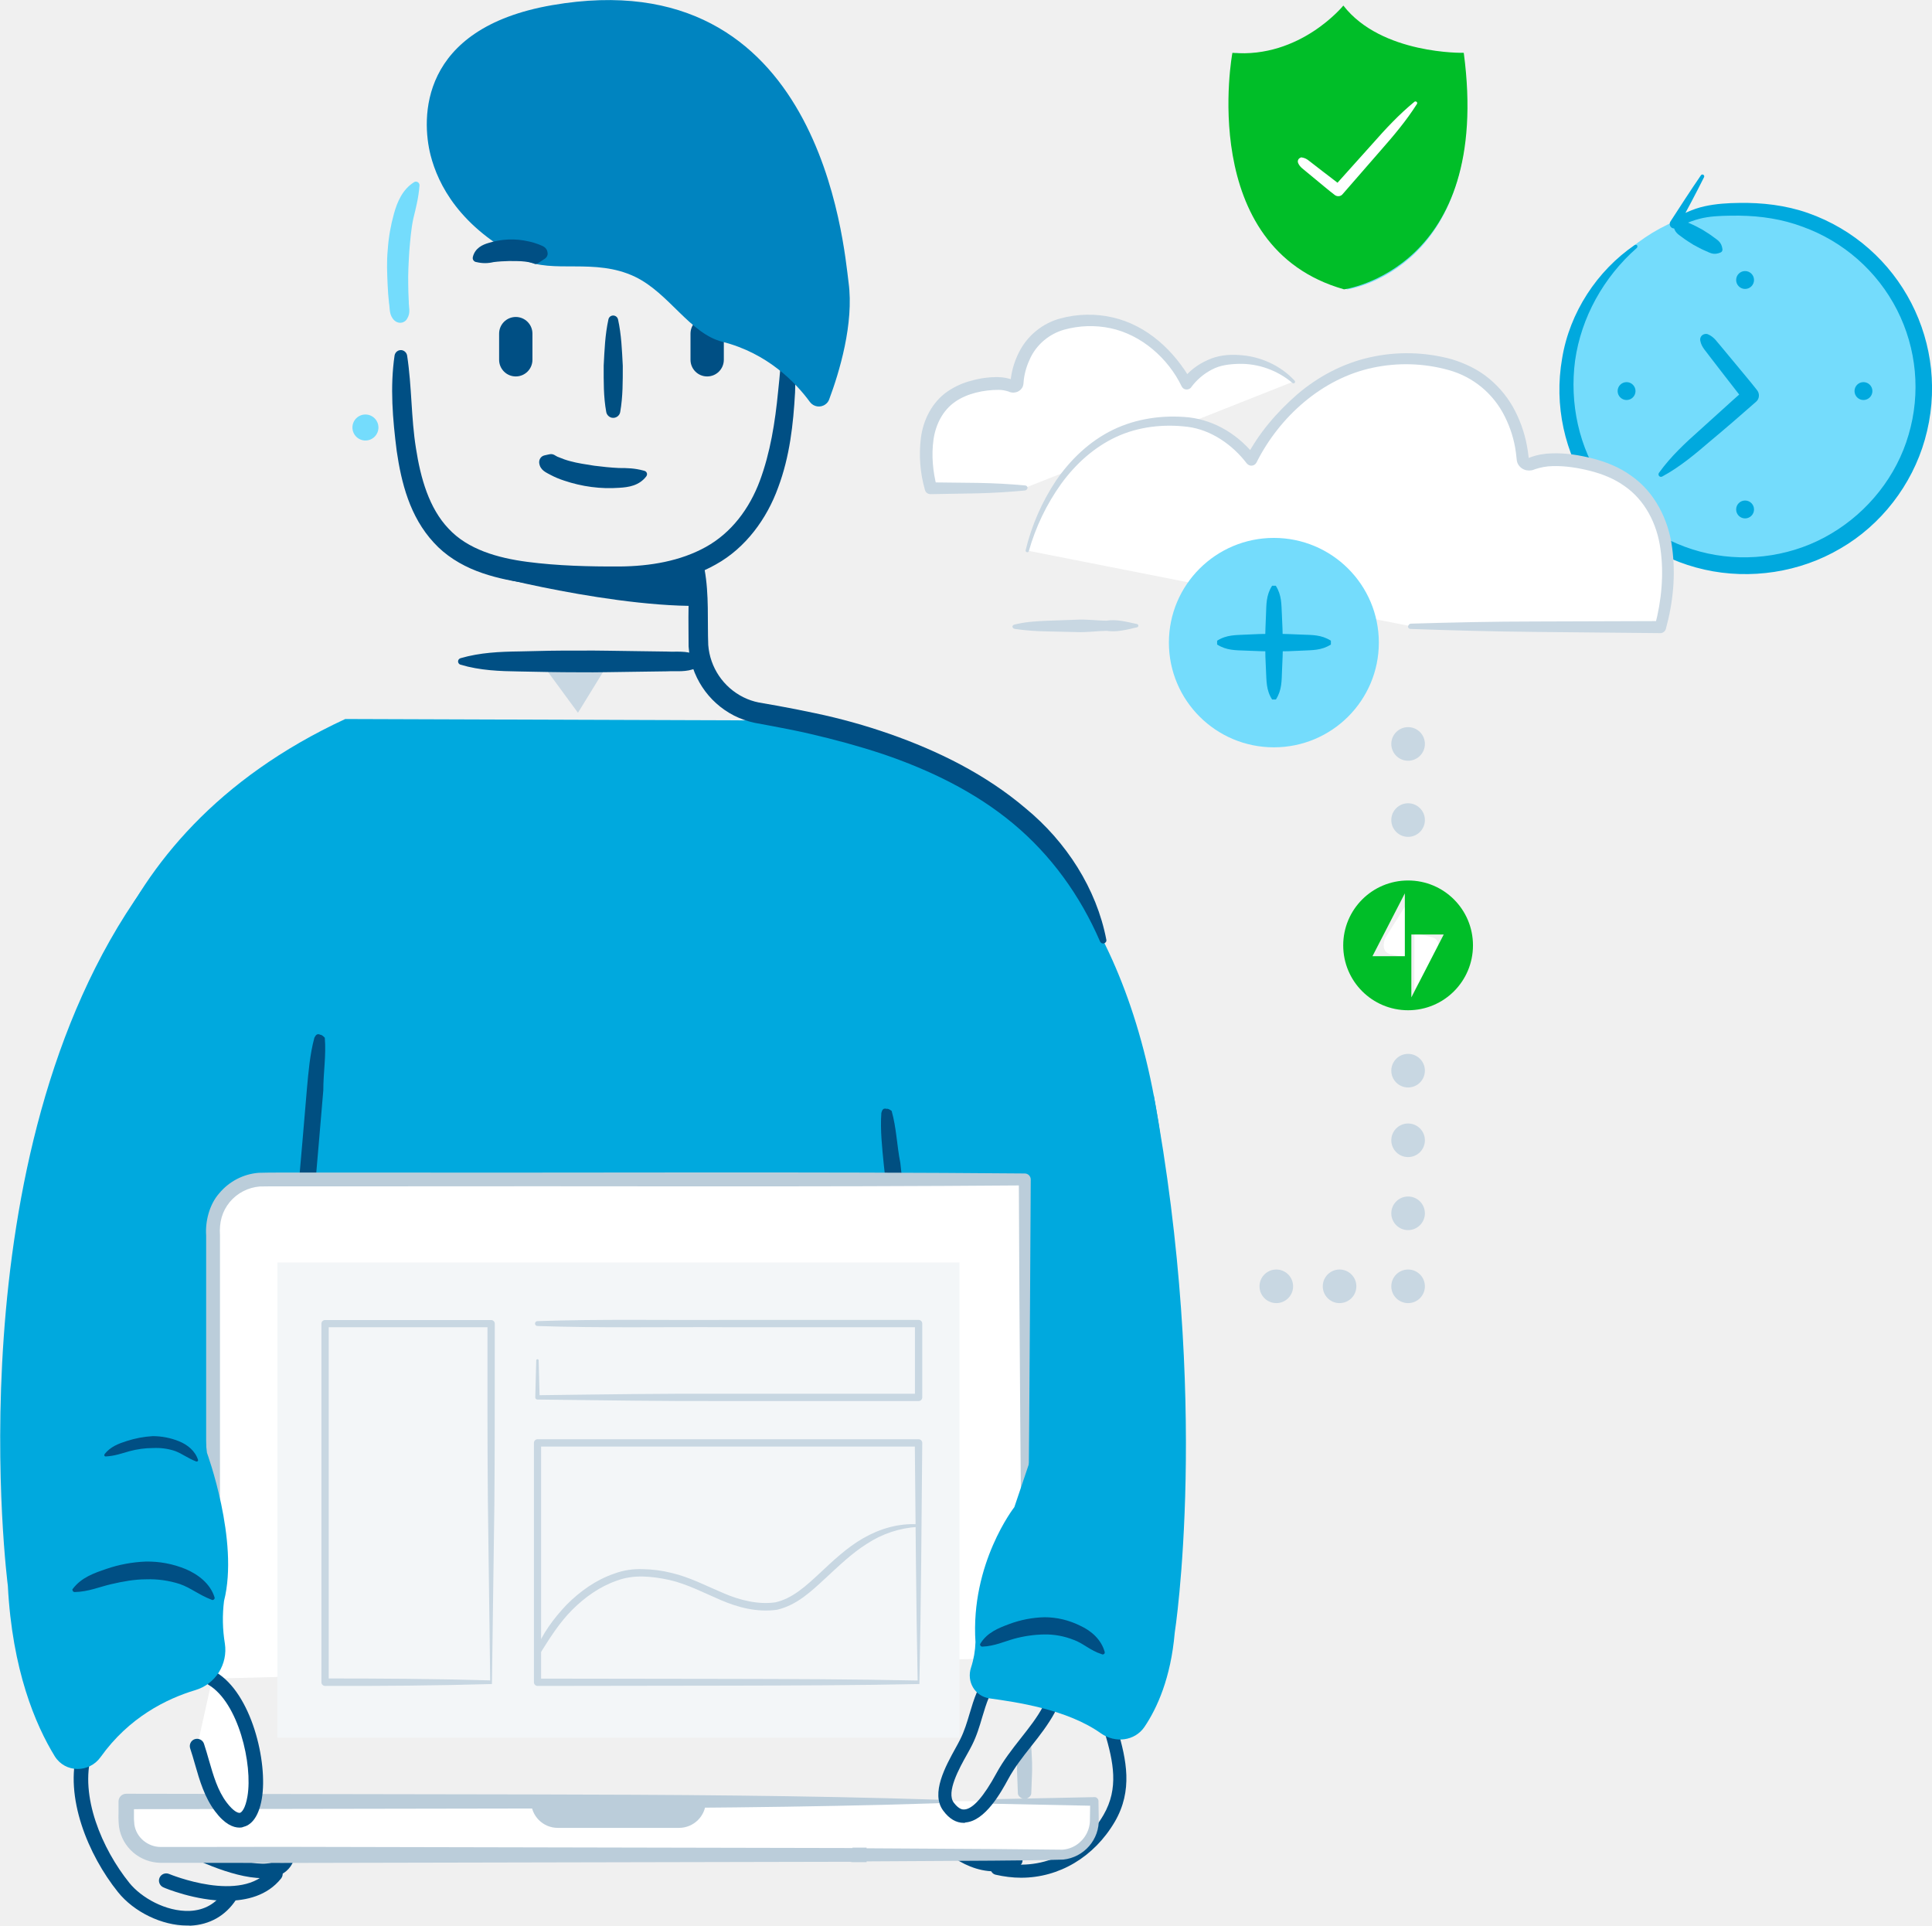
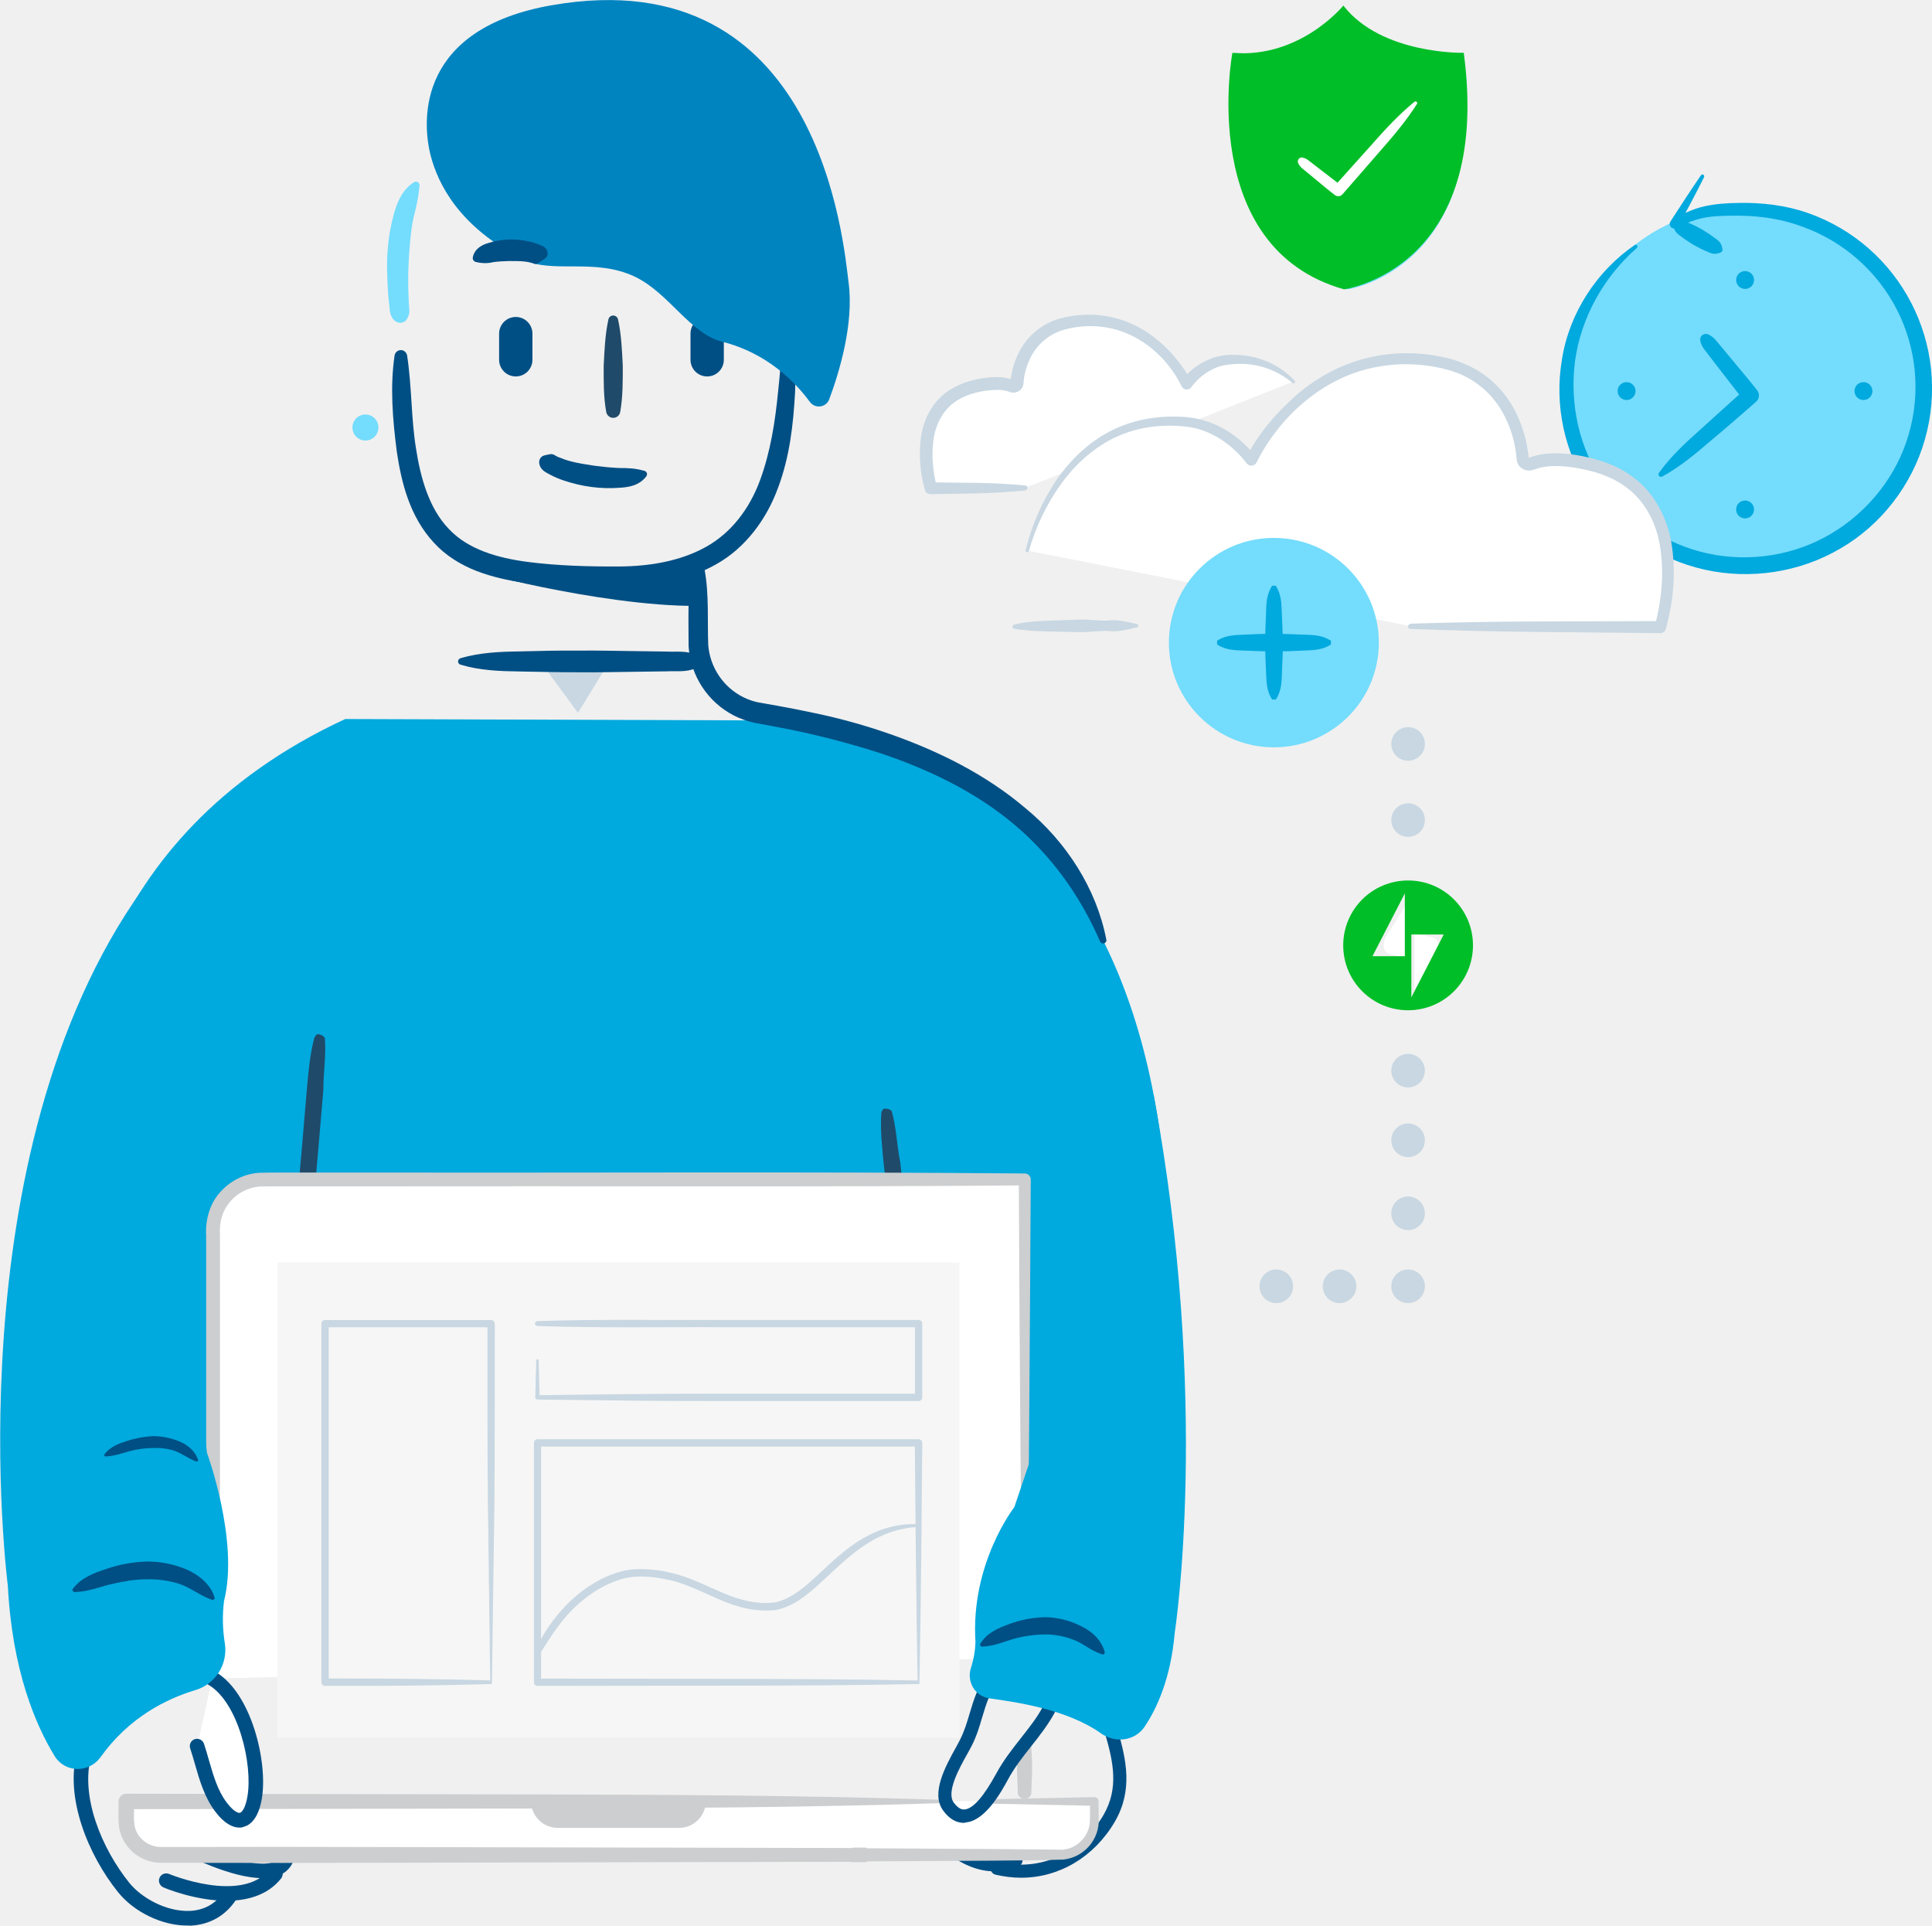
<svg xmlns="http://www.w3.org/2000/svg" version="1.1" id="connectJetpack" x="0px" y="0px" viewBox="0 0 1426.4 1421.5" style="enable-background:new 0 0 1426.4 1421.5;" xml:space="preserve">
  <style type="text/css">
	.st0{fill:#00A9DE;}
	.st1{fill:#C8D7E2;}
	.st2{fill:#004F84;}
- 	.st3{fill:#004F81;}
+ 	.st3{fill:#204A69;}
	.st4{fill:#0084C0;}
	.st5{fill:#74DCFC;}
	.st6{fill:#FFFFFF;}
- 	.st7{fill:#BBCDDA;}
+ 	.st7{fill:#CCCED0;}
	.st8{fill:none;}
- 	.st9{fill:#F3F6F8;}
+ 	.st9{fill:#F6F6F6;}
	.st10{fill:#00BE28;}
</style>
  <path class="st0" d="M872.7,1003.8l-9.8-67.9c0-401.7-282.3-404-282.3-404l-325.7-1.1C65,618.9,51.4,785.1,49.4,847.3  c-1.7,52.9,43,190.6,43.7,232.2c102.4,0.3,566,131.8,746.2,4.7C864.9,1066.2,877.1,1034.7,872.7,1003.8z" />
  <polygon class="st1" points="426.7,526.2 400.8,490.9 448.9,490.1 " />
  <path class="st2" d="M515.5,447.3v-27.4c-50.9,5.9-106.4,14.7-145.9,5.8S442,448,515.5,447.3z" />
  <path class="st2" d="M380.8,234L380.8,234c6.8,0,12.3,5.5,12.3,12.3v19.3c0,6.8-5.5,12.3-12.3,12.3l0,0c-6.8,0-12.3-5.5-12.3-12.3  v-19.3C368.5,239.5,374,234,380.8,234z" />
  <path class="st2" d="M300.6,262.6c3.5,23,2.9,46,6.5,68.3c3.4,22.1,9.7,44.3,24.1,59.4c14.2,15.3,36.1,21.6,58.2,24.5  s45.4,3.5,68.2,3.4c22.4-0.2,44.8-4,63.5-14.4c18.8-10.4,32.2-28.2,39.9-48.9s11.3-43.3,13.5-66.1c2.5-22.8,3.6-45.9,5.7-69.1  c0.1-1.3,1.3-2.3,2.6-2.2c1.1,0.1,2,1,2.2,2.2c2.1,23.3,2.8,46.6,2,70c-1.3,23.4-3.9,47.3-12.5,70.2c-8.2,22.8-23.9,44.6-46,56.8  c-22,12.4-46.8,16.5-70.6,16.9c-23.6,0.3-46.9,0.1-70.7-3.3c-11.8-1.8-23.8-4.3-35.4-8.8s-22.9-11.4-31.5-20.9  c-17.8-19.2-24-44.4-27.4-67.6c-3-23.6-5-47.1-1.6-70.5c0.4-2.6,2.8-4.4,5.4-4C298.7,258.9,300.3,260.5,300.6,262.6z" />
  <path class="st3" d="M456.3,235.8c2.5,11.4,2.9,22.8,3.5,34.2c0,11.4,0.1,22.8-1.9,34.2c-0.5,2.8-3.2,4.7-6.1,4.2  c-2.1-0.4-3.8-2.1-4.2-4.2c-2.1-11.4-1.9-22.8-1.9-34.2c0.6-11.4,1-22.8,3.5-34.2c0.4-2,2.3-3.2,4.3-2.8  C454.9,233.3,456,234.4,456.3,235.8L456.3,235.8z" />
  <path class="st2" d="M522.1,234L522.1,234c6.8,0,12.3,5.5,12.3,12.3v19.3c0,6.8-5.5,12.3-12.3,12.3l0,0c-6.8,0-12.3-5.5-12.3-12.3  v-19.3C509.8,239.5,515.3,234,522.1,234z" />
  <path class="st2" d="M405,335.5c4-1,4.7,1.2,7.7,2.1c2.6,1.1,5.4,2.1,8.1,2.8c5.7,1.6,11.8,2.4,17.9,3.4c6.1,0.8,12.2,1.4,18.2,1.7  c6.2,0,11.5,0.1,18.2,1.9l0.7,0.2c1.4,0.4,2.2,1.8,1.8,3.1c-0.1,0.3-0.2,0.6-0.4,0.9c-5.3,7-13.2,8.1-19.9,8.5  c-6.9,0.5-13.8,0.3-20.6-0.6c-6.9-0.9-13.7-2.5-20.2-4.7c-3.4-1.1-6.8-2.5-10-4.2c-3-1.7-7.7-3.3-8.4-8.8c-0.3-2.6,1.3-5,3.8-5.6  L405,335.5z" />
  <path class="st3" d="M490.5,183.4c4.4-4.9,9.5-6.4,14.2-7.8c4.8-1.1,9.7-1.5,14.5-1.3c9.5,0.6,19.7,2.4,27.8,10.1  c1.9,1.8,2,4.8,0.1,6.7c-1.3,1.4-3.4,1.8-5.1,1.1l-0.7-0.3c-3.5-1.3-7.1-2.2-10.7-2.7c-3.9-0.5-7.9-0.8-11.8-0.9  c-3.9-0.1-7.9,0-11.8,0.4c-3.4,0.2-6.9,0.8-10.2,1.7l-1.8,0.5c-2.4,0.6-5-0.8-5.6-3.3C489,186.1,489.4,184.6,490.5,183.4z" />
  <path class="st2" d="M520.2,420.5c3.4,18.5,2,38,2.7,55.7c1.3,16.5,11.1,31.1,25.9,38.5c3.6,1.8,7.4,3.1,11.4,3.9l13.7,2.4  c9.3,1.7,18.6,3.5,27.9,5.5c18.6,3.9,37,9,55,15.3c36,12.6,71,29.9,100.5,55c29.8,24.5,52.3,59.2,59.5,96.9c0.3,1.3-0.6,2.5-1.9,2.8  c-1.1,0.2-2.2-0.4-2.7-1.4c-14.8-34.2-36.3-63.9-64.3-87.2s-61.5-39.5-96.3-51.3c-17.5-5.8-35.2-10.6-53.3-14.8  c-9-2.1-18.1-3.9-27.2-5.6l-14-2.6c-5.2-1.1-10.3-2.9-15.1-5.3c-19.4-9.9-32.1-29.3-33.6-51c0-19.8-0.9-37.8,2.3-56.8  c0.4-2.6,2.9-4.4,5.5-3.9l0,0C518.2,416.9,519.8,418.5,520.2,420.5z" />
  <path class="st4" d="M317.9,114.6c5.5,21.4,21.2,53.1,68.5,77c21.5,10.8,52.7-1.5,82.4,12.7c25.1,12,40.6,42,64.5,48  c33.6,8.5,54.3,30.3,64.7,44.5c2.7,3.6,7.8,4.4,11.4,1.7c1.3-0.9,2.3-2.2,2.8-3.7c7.4-19.8,18.4-55.9,14.3-86.3  C622.9,181,606-30.5,407.7,3.8C308.8,20.9,311.1,87.8,317.9,114.6z" />
  <path class="st5" d="M291.1,236.5c-4-4-3.1-8.5-3.9-12.9c-0.5-4.4-0.8-8.7-1-13.1c-0.4-8.8-0.8-17.6,0.1-26.4  c0.6-9,2.2-17.9,4.6-26.5s6.3-17.8,14.8-23.1c1.2-0.8,2.8-0.4,3.6,0.8c0.3,0.5,0.5,1.1,0.4,1.6v0.2c-0.7,9.1-2.6,16.2-4.5,24.1  c-1.7,7.8-2.3,16-3,24.1c-0.5,8.2-1,16.5-0.8,24.8c0,4.1,0.2,8.3,0.4,12.5c-0.1,4.2,1.6,8.2-1.2,12.6l-0.2,0.4  c-1.7,2.7-5.3,3.5-8.1,1.8C291.9,237.1,291.5,236.8,291.1,236.5z" />
  <path class="st2" d="M514.1,493.1c-7.3,3.4-14.5,2.1-21.8,2.5l-21.8,0.3c-14.5,0.1-29,0.6-43.5,0.4c-14.5,0-29-0.3-43.5-0.6  c-14.5-0.2-29-0.7-43.5-5c-1.3-0.4-2.1-1.8-1.7-3.1c0.2-0.8,0.9-1.4,1.7-1.7c14.5-4.2,29-4.8,43.5-5c14.5-0.4,29-0.7,43.5-0.6  c14.5-0.2,29,0.3,43.5,0.4l21.8,0.3c7.2,0.4,14.5-0.9,21.8,2.5c2.6,1.2,3.8,4.3,2.5,6.9C516.1,491.6,515.2,492.5,514.1,493.1  L514.1,493.1z" />
  <path class="st2" d="M397.8,193.9c-3,2-3.1,0.5-5,0.2c-1.7-0.5-3.5-0.8-5.3-1c-3.8-0.5-7.7-0.3-11.6-0.4c-3.9,0.1-7.8,0.3-11.6,0.8  c-4.1,1-8.3,1-12.4,0l-0.6-0.1c-1.6-0.4-2.6-2-2.2-3.6v-0.1c1.6-6.5,7.1-9.1,11.8-10.4c4.7-1.5,9.6-2.3,14.6-2.5  c4.9-0.2,9.9,0.3,14.7,1.4c2.6,0.5,5.1,1.3,7.5,2.2c2.2,1.1,6.1,1.6,6.6,6.4c0.2,1.6-0.6,3.2-1.9,4.1L397.8,193.9z" />
  <circle class="st5" cx="269.8" cy="315.6" r="9.6" />
  <path class="st3" d="M214.6,1048.5c2.8-17.2,4.9-34.4,6.4-51.6l7.8-76.6l6.6-76.6l3.3-38.8c0-13.3,2.2-25.5,1.1-38.8  c-1.1-1.1-2.2-2.2-3.3-2.2c-2.2-1.1-3.3,0-4.4,2.2c-3.3,12.2-4.4,25.5-5.5,37.7l-3.3,38.8l-6.7,76.6l-6.7,76.6  c-1.6,18.1-3.1,36.2-3.5,54.3C209.1,1049.3,211.8,1048.8,214.6,1048.5z" />
  <path class="st3" d="M656.7,898.4l8.2,76.4l5.4,49.8c1.6-0.3,3.3-0.4,4.9-0.5c2.2,0.1,4.5,0.3,6.7,0.7l-4.8-51.2l-8.2-76.4  l-4.2-38.8c-2.6-13.1-2.8-25.5-6.4-38.3c-1.3-0.9-2.6-1.8-3.7-1.5c-2.4-0.7-3.3,0.6-3.9,3c-0.9,12.6,0.6,25.9,1.8,38.1L656.7,898.4z  " />
  <path class="st6" d="M157.3,1239.2V907.6c0-20.4,16.6-36.9,37-36.9h562.3v353" />
  <path class="st7" d="M153.9,1239.2c-2.5-39.7-1.5-79.3-1.7-119V912c-0.7-10,2.2-22.6,9.6-31c7.3-8.8,17.8-14.3,29.2-15.2  c10.7-0.3,20-0.1,30.1-0.2h59.5c158.6,0.3,317.3-0.7,476,0.7c2.4,0,4.4,2,4.4,4.4c-0.6,117.7-1.5,235.3-2.7,353  c-0.1,0.9-0.9,1.6-1.8,1.6c-0.8-0.1-1.5-0.7-1.6-1.6c-1.3-117.7-2.2-235.3-2.7-353l4.4,4.4c-158.7,1.3-317.3,0.4-476,0.7h-59.5  c-9.7,0.1-20.2-0.1-29.3,0.1c-8.6,0.7-16.6,4.8-22.2,11.5c-5.6,6.9-7.8,14.8-7.2,24.5v208.2c-0.2,39.7,0.8,79.3-1.7,119  c-0.1,1.9-1.7,3.3-3.6,3.2C155.3,1242.3,154,1240.9,153.9,1239.2L153.9,1239.2z" />
  <path class="st2" d="M138.1,1421.5c-18.5,0-39.1-9.9-51-24.7c-22-27.4-39.8-70.3-29.9-104.6c0.8-2.8,3.8-4.5,6.7-3.7  c2.8,0.8,4.5,3.8,3.7,6.7l0,0c-8.9,30.5,7.6,69.6,27.9,94.8c8.8,10.9,26.9,21.3,44.5,20.7c10.9-0.5,19.4-5.3,25.3-14.3  c1.6-2.5,5-3.2,7.5-1.5c2.5,1.6,3.2,5,1.5,7.5c-7.8,11.9-19.5,18.5-33.8,19.2C139.7,1421.5,138.9,1421.5,138.1,1421.5z" />
  <path class="st2" d="M167.3,1403.2c-23,0-45.2-9.2-46.7-9.9c-2.7-1.2-4-4.4-2.8-7.1s4.3-3.9,7-2.8c0.5,0.2,53.7,22.3,74.3-3.4  c1.9-2.3,5.2-2.7,7.6-0.8c2.3,1.9,2.7,5.2,0.8,7.6l0,0C197.4,1399.4,182.1,1403.2,167.3,1403.2z" />
  <path class="st2" d="M193.8,1386.5c-23.3,0-55.6-16.8-59.9-19c-2.6-1.4-3.6-4.6-2.2-7.3s4.6-3.6,7.3-2.2c18,9.5,51.1,22.4,63.6,16.2  c2.7-1.3,4.2-3.6,4.8-7l0,0c-0.1,0-1.6-7.7-23.4-20.2c-2.6-1.5-3.5-4.8-2-7.3s4.8-3.5,7.3-2c28.8,16.5,29.2,28.1,28.7,31.3  c-1.1,6.8-4.8,12-10.6,14.9C203.1,1385.8,198.4,1386.7,193.8,1386.5z" />
  <path class="st2" d="M734.3,1381.5c-25.7,0-45.1-22.8-46.1-24c-1.6-2.1-1.2-5.2,0.9-6.8c2-1.5,4.9-1.3,6.6,0.6  c0.2,0.3,25.2,29.5,52.6,17.5c2.5-1,5.3,0.2,6.3,2.7c1,2.4-0.1,5.1-2.4,6.2C746.5,1380.2,740.5,1381.5,734.3,1381.5z" />
  <path class="st2" d="M753.9,1386.2c-6.3,0-12.5-0.8-18.7-2.2c-2.6-0.5-4.3-3.1-3.8-5.7s3.1-4.3,5.7-3.8c0.1,0,0.3,0.1,0.4,0.1  c30.3,7.3,60.6-6.3,77.2-34.7c11.5-19.8,7.3-39.2,1-60.7c-0.8-2.6,0.7-5.3,3.3-6c2.6-0.8,5.3,0.7,6,3.3c6.7,22.8,11.5,45.2-1.9,68.3  C807.7,1371.1,781.8,1386.2,753.9,1386.2z" />
  <path class="st6" d="M725.1,1329.7H808v13.9c0,14.1-11.5,25.6-25.6,25.6H118.8c-14.1,0-25.6-11.4-25.6-25.6v-13.9h599.6" />
  <path class="st7" d="M725.1,1328.4l82.9-1.7c1.6-0.1,2.9,1.2,3,2.8l0,0l0,0v0.1l0.2,12.9c0.7,15.4-10.8,28.7-26.2,30.3  c-18,0.6-34.7,0.6-52.1,0.8l-103.5,0.6V1364h10.4v10.4l-287.5,0.6l-143.8,0.3l-71.9-0.1h-18c-7.4-0.1-14.6-2.8-20.2-7.6  c-5.6-4.8-9.4-11.5-10.5-18.8c-0.4-3.3-0.5-6.6-0.4-9.9v-9c0-3.2,2.6-5.7,5.7-5.7l299.8,0.5c99.9,0.2,199.9,0.7,299.8,3.9  c0.7,0,1.3,0.6,1.3,1.3s-0.6,1.3-1.3,1.3c-99.9,3.2-199.9,3.7-299.8,3.9l-299.8,0.5l5.7-5.7v9c-0.1,2.7,0,5.4,0.3,8.1  c0.7,4.6,3.1,8.8,6.7,11.8s8.1,4.7,12.8,4.7h17.9l71.9-0.1l143.8,0.3l287.5,0.6v10.4h-10.4c-2.8,0-5.2-2.3-5.2-5.1  c0-2.8,2.3-5.2,5.1-5.2h0.1l103.5,0.6l51.4,0.5c7.5-0.5,14.2-4.9,17.8-11.6c1.8-3.4,2.7-7.1,2.6-10.9l0.2-12.9l3,3l-82.9-1.7  c-0.7,0-1.3-0.6-1.3-1.3s0.6-1.3,1.3-1.3L725.1,1328.4z" />
  <path class="st6" d="M750.2,1329.7" />
  <path class="st6" d="M633,1329.7" />
  <path class="st7" d="M501.3,1349.4h-89.5c-10.9,0-19.7-8.8-19.7-19.7h129C521.1,1340.6,512.2,1349.4,501.3,1349.4L501.3,1349.4z" />
  <path class="st6" d="M156.7,1239.2c24.2,14.2,35.8,62.5,31.4,88c-3.3,19-13.2,22.6-25,6.9c-9.7-12.9-12.3-29.2-17.5-44.9" />
  <path class="st2" d="M176.8,1349.2c-4.6,0-10.9-2.5-18-12c-7.8-10.4-11.4-22.7-14.8-34.6c-1.1-4-2.3-7.9-3.6-11.9  c-0.9-2.8,0.6-5.9,3.4-6.8s5.9,0.6,6.8,3.4c1.4,4.1,2.5,8.2,3.7,12.3c3.3,11.4,6.4,22.2,13,31c5.1,6.7,8.4,7.9,9.8,7.7  c1.4-0.3,4.1-3.3,5.6-12.2c4-23.4-6.6-69.3-28.9-82.4c-2.6-1.5-3.4-4.8-1.9-7.4s4.8-3.4,7.4-1.9c26.4,15.5,38.6,66.6,34,93.5  c-2.6,15.1-8.9,19.7-13.7,20.8C178.8,1349.1,177.8,1349.2,176.8,1349.2z" />
  <path class="st0" d="M152.8,1072.5c0,0,23.9,65,12.6,109.4c-1.3,10.4-1.1,20.9,0.6,31.3c2.4,15.3-6.9,30.1-21.8,34.5  c-21.3,6.4-49,20.1-69.9,49.4c-8.5,11.9-26.2,11.8-33.9-0.6C26.2,1273.3,9,1233,5.8,1170.7c0,0-41.4-317.5,99.8-514.8L152.8,1072.5z  " />
  <path class="st2" d="M53.7,1173c6.4-8.5,15.8-11.7,24.9-14.8c9.3-3.2,19.1-5,28.9-5.4c10.2-0.2,20.3,1.7,29.7,5.6  c9.3,4,18.1,10.8,21.2,20.8c0.3,0.8-0.2,1.6-1,1.9c-0.3,0.1-0.7,0.1-1,0l-0.1-0.1c-9.5-3.6-15.4-8.8-23.5-11.6  c-8-2.6-16.5-3.8-24.9-3.5c-8.6,0-17.3,1.6-25.9,3.6s-16.8,5.6-26.8,5.8h-0.1c-0.8,0-1.5-0.6-1.6-1.5  C53.3,1173.6,53.4,1173.3,53.7,1173L53.7,1173z" />
  <path class="st2" d="M77.2,1073.5c4.3-5.5,10.4-7.8,16.4-9.7c6.2-2,12.6-3.2,19.1-3.6c6.7,0,13.3,1.3,19.5,3.8s11.9,7.1,14,13.7  c0.2,0.5-0.1,1.1-0.7,1.2c-0.2,0.1-0.4,0.1-0.6,0h-0.1c-6.2-2.4-10.2-5.7-15.5-7.7c-5.3-1.8-10.9-2.5-16.5-2.2  c-5.8,0-11.5,0.8-17.1,2.3c-5.7,1.6-11.1,3.6-17.7,3.9h0c-0.6,0-1-0.4-1-1C77,1074,77.1,1073.7,77.2,1073.5L77.2,1073.5z" />
  <line class="st8" x1="756.5" y1="1326.8" x2="756.5" y2="1281.9" />
  <path class="st7" d="M753.2,1326.8c-2.4-1.9-1.5-3.7-1.8-5.6l-0.2-5.6c-0.1-3.7-0.4-7.5-0.3-11.2c0-3.7,0.2-7.5,0.4-11.2  s0.5-7.5,3.5-11.2c0.7-0.9,2.1-1.1,3-0.3c0.1,0.1,0.2,0.2,0.3,0.3c3,3.7,3.4,7.5,3.5,11.2s0.5,7.5,0.4,11.2  c0.1,3.7-0.2,7.5-0.3,11.2l-0.2,5.6c-0.3,1.9,0.6,3.7-1.8,5.6C757.9,1328.4,755.2,1328.4,753.2,1326.8z" />
  <path class="st2" d="M711.6,1345.7c-5.7,0-10.8-3-15.2-9c-9.5-12.7,1.8-33,9.2-46.4c1.3-2.3,2.4-4.4,3.3-6.2  c3.1-6.1,5.1-12.8,7-19.2c3.1-10.4,6.3-21.2,14.4-30.4c1.7-2.1,4.8-2.4,6.8-0.7c2.1,1.7,2.4,4.8,0.7,6.8c-0.1,0.1-0.1,0.1-0.2,0.2  c-6.7,7.6-9.4,16.9-12.4,26.8c-2,6.8-4.1,13.9-7.6,20.8c-0.9,1.9-2.2,4.1-3.5,6.5c-5.9,10.5-15.7,28.2-9.9,35.9c4,5.3,6.9,5.1,7.9,5  c6.2-0.4,14.2-9.5,23.6-26.8c5.1-9.4,11.6-17.7,17.9-25.7s12-15.2,16.4-23.4c1.4-2.3,4.4-3.1,6.7-1.7c2.2,1.3,3,4,1.9,6.3  c-4.8,8.8-11.1,16.9-17.3,24.7s-12.3,15.6-17,24.3c-5,9.2-16.8,30.8-31.5,31.9C712.4,1345.7,712,1345.7,711.6,1345.7z" />
  <path class="st0" d="M748.9,1112.6c0,0-32.5,41.5-28.7,99.7c-0.2,6.4-1.3,12.7-3.3,18.8c-3.4,10.4,2.9,21.2,13.7,22.7  c20.1,2.8,57.3,8.1,82.2,25.8c10.5,7.4,25,5.8,32.2-4.8c9.3-13.8,19.4-36,22.3-69.4c0,0,26.6-170.2-15.6-397.4L748.9,1112.6z" />
  <path class="st2" d="M723.8,1213.4c5-8.2,13.3-11.5,21.4-14.5c8.3-3.1,17.1-4.8,26-5c9.2,0,18.2,2.2,26.4,6.3  c8.3,3.8,15.5,10.3,18,19.3c0.2,0.8-0.2,1.6-1,1.8c-0.3,0.1-0.6,0.1-0.9,0l-0.2-0.1c-8.8-2.8-13.7-8.1-20.8-10.6  c-6.8-2.7-14.1-4.1-21.5-4c-7.6,0.1-15.2,1.2-22.5,3.2c-7.5,2.1-14.4,5.4-23.4,5.8h-0.1c-0.8,0-1.5-0.6-1.6-1.4  C723.5,1213.9,723.6,1213.6,723.8,1213.4L723.8,1213.4z" />
  <rect x="204.8" y="932" class="st9" width="503.6" height="350.8" />
  <path class="st1" d="M363.2,1243.2c-40.2,1.2-82,1.5-123.2,1.4c-1.5,0-2.7-1.2-2.7-2.7V977.2c0-1.5,1.2-2.7,2.7-2.7h122.6  c1.5,0,2.7,1.2,2.7,2.7l0,0c-0.1,44.4,0.1,89-0.3,133.3l-1.8,132L363.2,1243.2z M361.9,1240.6l-1.7-132.1  c-0.4-43.9-0.3-87.5-0.3-131.4l2.7,2.7H240l2.7-2.7v264.7l-2.7-2.7c40.3,0,79.9,0.2,121.3,1.4L361.9,1240.6z" />
  <path class="st1" d="M678.8,1243.2c-46,1-93.3,1.1-140.2,1.2l-141.7,0.2c-1.5,0-2.7-1.2-2.7-2.7l0,0v-176.7c0-1.5,1.2-2.7,2.7-2.7  h281.3c1.5,0,2.7,1.2,2.7,2.7v0.1c-0.5,59.4-0.9,119.2-2.1,177.4V1243.2z M677.5,1240.6c-1.2-59.5-1.5-117.3-2.1-175.4l2.7,2.7  H396.8l2.7-2.7v176.7l-2.7-2.7l139.6,0.2c46.6,0.1,92.9,0.2,140.4,1.2L677.5,1240.6z" />
  <path class="st1" d="M396.8,975.3c46.9-1.6,93.8-0.6,140.7-0.9h140.7c1.5,0,2.7,1.2,2.7,2.7v54.5c0,1.5-1.2,2.7-2.7,2.7H537.5  c-46.9,0.2-93.8-0.6-140.7-1.1c-0.9,0-1.6-0.7-1.6-1.5l0,0v-0.1l0.7-27.3c0-0.5,0.4-0.9,0.9-0.9s0.9,0.4,0.9,0.9l0.7,27.3l-1.6-1.6  c46.9-0.6,93.8-1.3,140.7-1.1h140.7l-2.7,2.7v-54.5l2.7,2.7H537.5c-46.9-0.3-93.8,0.7-140.7-0.9c-1,0-1.8-0.8-1.8-1.8  S395.8,975.3,396.8,975.3z" />
  <path class="st1" d="M395.2,1219.2c5.1-13,13.5-24.4,23.2-34.6c9.9-9.9,21.6-18.3,35.1-22.9c6.7-2.5,13.9-3.6,21.1-3.3  c7,0.1,14,1,20.9,2.7c13.8,3.2,26.2,9.8,38.6,15c12.2,5.3,25.8,8.6,38.3,6.8c12.5-2.7,22.8-12.2,32.7-21.4c9.9-9.3,20.1-19,32.3-26  s26.2-11.1,40.2-10.2c0.5,0,0.9,0.4,0.9,0.9c0,0,0,0,0,0.1c0,0.5-0.4,0.8-0.9,0.9c-13.4,0.8-26.4,5.1-37.6,12.5  c-11.3,7.1-21,16.6-31.1,25.9c-10,9.2-20.6,19.4-35.3,22.8c-14.7,2-28.7-1.7-41.5-7.2s-24.8-11.8-37.8-14.8  c-13-2.8-26.6-4.2-38.9,0.5c-12.5,4.3-23.6,12.2-33,21.6s-16.6,20.9-23.8,32.4c-0.5,0.9-1.7,1.1-2.5,0.6  C395.2,1221,394.9,1220.1,395.2,1219.2L395.2,1219.2z" />
  <circle class="st1" cx="1039.6" cy="841.8" r="12.4" />
  <circle class="st1" cx="1039.6" cy="895.7" r="12.4" />
  <circle class="st1" cx="942.3" cy="949.6" r="12.4" />
  <circle class="st1" cx="1039.6" cy="949.6" r="12.4" />
  <circle class="st1" cx="989" cy="949.6" r="12.4" />
  <circle class="st1" cx="1039.6" cy="549.2" r="12.4" />
  <circle class="st1" cx="1039.6" cy="605.4" r="12.4" />
  <circle class="st1" cx="1039.6" cy="790.4" r="12.4" />
  <ellipse class="st5" cx="1288.4" cy="284.5" rx="132" ry="131.7" />
  <path class="st0" d="M1208.5,183c-24.7,21.7-41.1,51.5-45.6,83.1c-4.2,31.6,2.8,64.6,21,90.8c18.1,26.4,45.7,44.9,77,51.7  c30.9,6.7,64.2,1.5,91.3-14.8c27.1-16.1,48.1-42.4,56.9-72.8c9.1-30.7,6-63.7-8.5-92.2c-14.6-28.6-39.5-50.5-69.7-61.4  c-14.9-5.6-30.7-8-46.9-8.2c-8.2,0-16.3,0-23.9,1.2s-15.1,4.1-22.3,7.8l-0.2,0.1c-1.7,0.8-3.7,0.2-4.5-1.5c-0.5-1.1-0.5-2.3,0.2-3.3  c7.4-11.4,14.8-22.9,22.5-34.1c0.4-0.6,1.3-0.8,1.9-0.3c0.5,0.4,0.7,1.1,0.4,1.7c-6.1,12.2-12.5,24.2-19,36.2l-4.6-4.7  c7.3-4.2,15.3-8.1,23.9-10s17.2-2.4,25.6-2.5c16.9-0.3,34.4,1.7,50.7,7.4c68.6,24.1,106.4,97.5,86.4,167.4  c-9.5,33.4-32.2,62.9-62.3,80.3c-30,17.7-66.6,23.2-100.4,15.6c-34.2-7.7-64.2-28.1-83.8-57.1c-19.6-28.9-27.3-64.3-21.3-98.7  c5.5-34,25.9-64.9,53.6-83.8c0.6-0.4,1.5-0.2,1.9,0.4C1209,181.8,1208.9,182.5,1208.5,183L1208.5,183z" />
  <polyline class="st5" points="1258.2,249.1 1292.4,291.9 1226,350.5 " />
  <path class="st0" d="M1261,246.8c4.8,2,7,6.1,10.1,9.5l8.8,10.6c5.8,7.1,11.8,14,17.4,21.2c2,2.6,1.7,6.3-0.7,8.4  c-11.1,9.8-22.2,19.4-33.6,28.9c-11.2,9.6-22.5,19.2-35.8,26.4c-0.9,0.5-2,0.2-2.5-0.7c-0.3-0.6-0.3-1.4,0.1-2  c8.8-12.3,19.7-22.3,30.7-32.1s21.8-19.9,32.9-29.6l-0.7,8.4c-5.8-7.1-11.2-14.4-16.9-21.6l-8.4-10.9c-2.6-3.8-6.2-6.8-7.1-11.9  c-0.4-2.3,1.1-4.4,3.4-4.8C1259.5,246.4,1260.3,246.5,1261,246.8L1261,246.8z" />
  <line class="st8" x1="1236.2" y1="165.1" x2="1271" y2="185.2" />
  <path class="st0" d="M1236.9,163.9c5.1-2.2,7.8-0.2,10.9,1.1s6.1,2.9,9,4.5c2.8,1.8,5.7,3.5,8.4,5.6s5.8,3.4,6.5,8.9  c0.1,1-0.4,2-1.4,2.4c-5.1,2.2-7.8,0.2-10.9-1.1s-6.1-2.9-9-4.5c-2.8-1.8-5.7-3.5-8.4-5.6s-5.8-3.4-6.5-8.9  C1235.4,165.3,1235.9,164.3,1236.9,163.9z" />
  <circle class="st0" cx="1288.4" cy="206.7" r="6.6" />
  <circle class="st0" cx="1288.4" cy="376.1" r="6.6" />
  <circle class="st0" cx="1375.8" cy="288.7" r="6.6" />
  <circle class="st0" cx="1200.9" cy="288.7" r="6.6" />
  <path class="st6" d="M756.7,360.2c-40.3,0.1-69.6,0.2-69.6,0.2s-18.9-61.9,31.3-74.9c15-3.9,23.8-2.4,28.2-0.5  c1.4,0.7,3.1,0.1,3.8-1.4c0.1-0.2,0.2-0.5,0.2-0.8c1.1-12.4,8.2-46.4,53.5-46.4c49.9,0,71.8,46.9,71.8,46.9s11.1-16.2,30.8-17.8  c21.5-1.7,37,5.9,48,16.3" />
  <path class="st1" d="M756.7,362.1c-11.6,1.1-23.2,1.8-34.8,2.1l-34.8,0.6H687c-1.9,0-3.6-1.2-4.1-3.1c-3.6-12.5-4.6-25.5-3-38.4  s8.1-26.3,19.5-34.2c5.5-3.8,11.7-6.6,18.3-8.2c6.4-1.8,13-2.6,19.6-2.5c3.6,0.1,7.1,0.8,10.5,2l0.6,0.2l-0.3-0.1  c-0.2,0-0.4,0-0.6,0c-0.5,0.1-0.9,0.4-1.2,0.9c-0.2,0.3-0.3,0.6-0.3,1l0.1-1.1l0.3-2.5c0.9-6.6,3-13,6-18.9  c6.2-12.2,17.2-21.2,30.4-24.8c12.6-3.4,25.8-3.7,38.6-0.8c25.7,5.9,45.7,24.8,58.4,47.2l-7.3-0.6c4.9-6.5,11.4-11.7,18.9-15  c7.3-3.5,15.8-4.4,23.4-3.8c15.5,0.8,30.7,7.7,41,18.9c0.5,0.5,0.5,1.3,0,1.7l0,0c-0.5,0.4-1.2,0.4-1.6,0  c-11-9.3-25.1-14.4-39.5-14.1c-7.2,0.2-13.9,1-19.9,4.2c-6,3.1-11.2,7.5-15.2,12.9l-0.1,0.2c-1.4,1.8-4.1,2.2-5.9,0.8  c-0.5-0.4-0.9-0.9-1.2-1.5c-10-20.8-29.8-38.1-52.5-42.9c-11.4-2.4-23.1-2-34.3,1.1c-10.8,3.1-19.9,10.6-24.8,20.7  c-2.5,5.1-4.2,10.5-4.9,16.1l-0.2,2.1l-0.1,1.1c-0.1,1.1-0.5,2.2-1.1,3.1c-1.1,1.7-3,2.9-5,3.2c-1,0.2-1.9,0.2-2.9,0  c-0.5-0.1-0.9-0.2-1.4-0.4l-0.4-0.2c-2.4-0.8-5-1.3-7.5-1.3c-10.9,0-23.3,2.6-32.1,8.8c-9,6.2-14.4,16.6-16,28s-0.5,23.5,2.4,34.6  l-4.2-3.1l34.8,0.4c11.6,0.2,23.2,0.8,34.8,1.9c1,0.1,1.8,1,1.6,2C758.3,361.3,757.6,362,756.7,362.1L756.7,362.1z" />
  <path class="st6" d="M1041.7,462.3c98.7,0.2,184.4,0.6,184.4,0.6s30.2-98.9-50.1-119.7c-24.1-6.2-38-3.9-45.2-0.9  c-2.9,1.2-6.2-0.5-6.4-3.4c-1.7-19.8-13-74.2-85.6-74.2c-79.8,0-114.8,74.9-114.8,74.9s-17.8-25.9-49.3-28.4  c-93.2-7.5-116,95.3-116,95.3" />
  <path class="st1" d="M1041.7,460.4c30.7-0.9,61.5-1.6,92.2-1.6l92.2-0.3l-4.2,3.1c4.8-18.1,6.7-37.9,4-56.4  c-2.5-18.6-11.5-36.1-26.7-46.5c-7.4-5.3-16.2-8.8-25.2-11.1c-9.2-2.3-18.7-3.8-27.8-3.5c-4.4,0.1-8.8,0.9-12.9,2.3l-0.8,0.3  c-0.6,0.2-1.1,0.4-1.7,0.5c-1.2,0.2-2.4,0.2-3.6,0c-2.5-0.4-4.7-1.9-6.1-4c-0.7-1.1-1.2-2.4-1.3-3.8l-0.2-1.8l-0.4-3.5  c-1.2-9.3-4-18.2-8.2-26.6c-8.3-16.8-23.3-29.3-41.4-34.3c-18.3-5.1-37.6-5.7-56.2-1.7c-37.3,7.9-68.8,36.2-85.7,69.9  c-1.1,2.1-3.6,3-5.7,1.9c-0.6-0.3-1.1-0.7-1.5-1.2l-0.1-0.1c-10.3-13.5-26.1-24.7-43.5-26.9c-17.7-2.2-36.3-0.2-52.7,7.4  s-30.2,20.1-40.9,34.9c-10.7,15-18.7,31.7-23.7,49.4v0.1c-0.2,0.6-0.9,1-1.6,0.7c-0.5-0.2-0.9-0.8-0.8-1.3  c4.4-18.3,12-35.7,22.4-51.4c10.6-15.5,24.8-29.2,42.1-37.6s37-11.1,56-9.2c19.8,2.3,37.4,13.4,49.5,29.2l-7.3,0.6  c9.5-18.3,22.7-33.5,37.9-46.8c15.3-13.1,33.8-22.9,53.6-27.3c19.9-4.5,40.7-4,60.4,1.4c9.8,3,19.4,7.5,27.5,14.2  s14.7,14.9,19.4,24.2c4.7,9.2,7.8,19.1,9.3,29.4l0.5,3.8l0.2,1.8c0-0.1,0-0.2-0.1-0.4c-0.1-0.2-0.1-0.1-0.1-0.1h0.1l1-0.4  c5.1-1.9,10.5-2.9,15.9-3c10.5-0.4,20.7,1.3,30.5,3.8s19.8,6.5,28.3,12.7c17.5,12.1,27.6,32.7,30.2,52.8c2.8,20.4,0.8,40.6-4.6,60.3  c-0.5,1.8-2.2,3.1-4.1,3.1h-0.1l-92.2-0.9c-30.7-0.3-61.5-1.1-92.2-2.2c-1,0-1.8-0.8-1.8-1.8  C1039.9,461.2,1040.7,460.4,1041.7,460.4L1041.7,460.4z" />
  <path class="st6" d="M749.4,462.9c1.5-0.5,37.9-0.7,90-0.8" />
  <path class="st1" d="M748.9,461.1c8.5-2.1,15.3-2.4,23.1-2.8l22.5-0.8c7.5-0.5,15,0.7,22.5,0.7c7.5-1.2,15,0.9,22.5,2.5  c0.7,0.2,1.1,0.8,0.9,1.5c-0.1,0.5-0.5,0.8-0.9,0.9c-7.5,1.7-15,3.8-22.5,2.6c-7.5,0.1-15,1.3-22.5,0.9l-22.5-0.5  c-7.3-0.1-14.7-0.7-22-1.7l-1.1-0.2c-0.9-0.2-1.5-1-1.4-2C747.7,461.8,748.2,461.3,748.9,461.1L748.9,461.1z" />
  <ellipse class="st5" cx="940.5" cy="474.4" rx="77.5" ry="77.3" />
  <line class="st8" x1="940.5" y1="432.4" x2="940.5" y2="516.4" />
  <path class="st0" d="M941.9,432.4c4.5,7,4.1,14,4.5,21s0.6,14,0.7,21s-0.3,14-0.6,21s0,14-4.5,21h-2.8c-4.5-7-4.1-14-4.5-21  s-0.6-14-0.6-21s0.3-14,0.6-21s0-14,4.5-21L941.9,432.4L941.9,432.4z" />
  <line class="st8" x1="982.6" y1="474.4" x2="898.5" y2="474.4" />
  <path class="st0" d="M982.6,475.8c-7,4.5-14,4.1-21,4.5s-14,0.6-21,0.6s-14-0.3-21-0.6s-14,0-21-4.5V473c7-4.5,14-4.1,21-4.5  s14-0.6,21-0.6s14,0.3,21,0.6s14,0,21,4.5V475.8z" />
  <path class="st5" d="M991.7,7.4c0,0-29,35.9-79.2,31.7c0,0-26.8,143.7,82.4,174.5c0,0,106.4-14.8,85.2-174.5  C1080.1,39,1019.9,43.7,991.7,7.4z" />
  <path class="st10" d="M992.3,213.6c0,0,109.7-14.8,88.4-174.6c0,0-60.8,1.4-88.9-34.9c0,0-31.8,39.2-81.9,34.9  C909.8,39,883.1,182.7,992.3,213.6" />
  <polyline class="st10" points="959.8,118.3 987.9,140.6 1045.1,76 " />
  <path class="st6" d="M961.4,116.3c3.4,0.5,5.4,2.8,7.9,4.6l7.1,5.5c4.7,3.7,9.6,7.2,14.2,11l-5.8,0.5l28.8-32.1  c9.5-10.8,19.3-21.3,30.6-30.6c0.5-0.5,1.3-0.4,1.8,0.1c0.4,0.4,0.4,1.1,0.1,1.5c-7.8,12.3-17.1,23.3-26.6,34.1l-28.3,32.5  c-1.4,1.7-3.9,1.9-5.7,0.6l-0.1-0.1c-4.8-3.6-9.3-7.6-13.9-11.3l-6.9-5.7c-2.2-2-4.9-3.4-6.2-6.6c-0.6-1.5,0.1-3.2,1.6-3.8  C960.3,116.2,960.9,116.1,961.4,116.3L961.4,116.3z" />
  <path class="st6" d="M1039.5,665.7l-16.7,26.6c0,0-4.2,9.4,3.1,12l13.5,3.1L1039.5,665.7L1039.5,665.7z" />
  <path class="st6" d="M1044.2,730.6l16.7-26.6c0,0,4.2-9.4-3.1-12l-13.5-3.1L1044.2,730.6L1044.2,730.6z" />
  <g>
    <path class="st10" d="M1039.6,650c-26.5,0-47.9,21.4-47.9,47.9s21.4,47.9,47.9,47.9c26.5,0,47.9-21.4,47.9-47.9   S1066.1,650,1039.6,650z M1037.2,705.9h-23.9l23.9-46.4V705.9z M1042,736.3v-46.4h23.9L1042,736.3z" />
  </g>
</svg>
